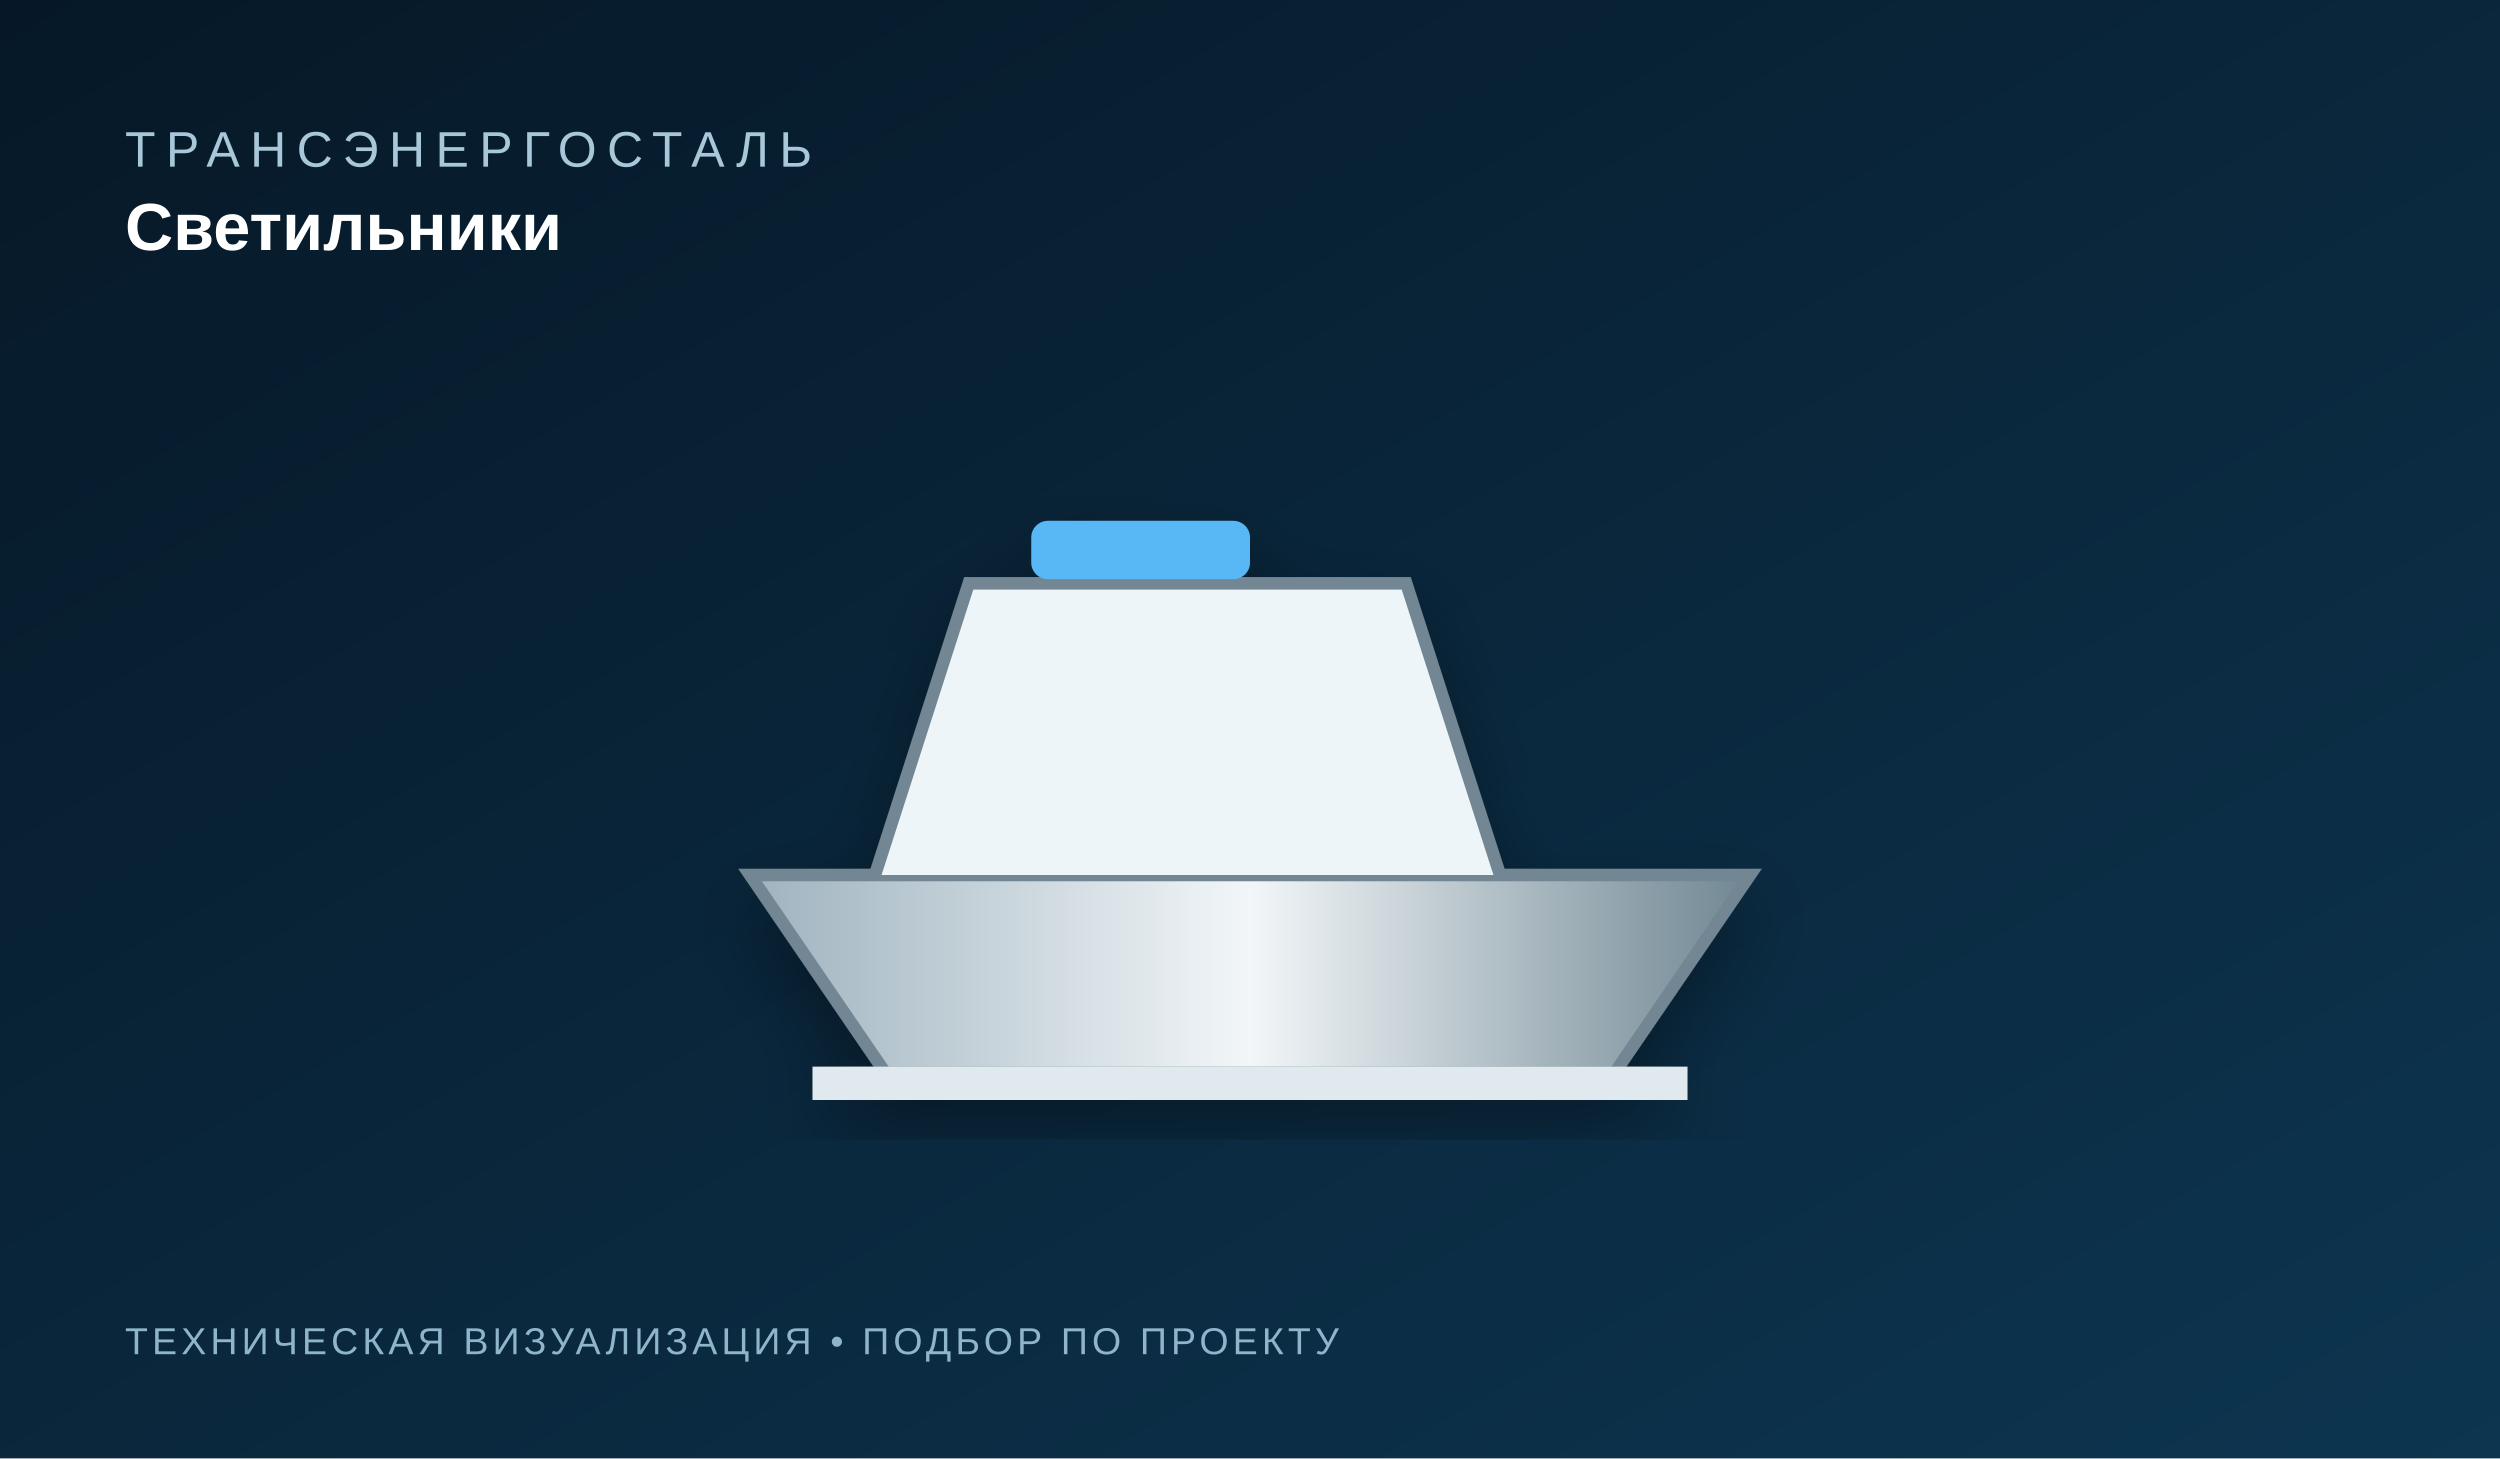
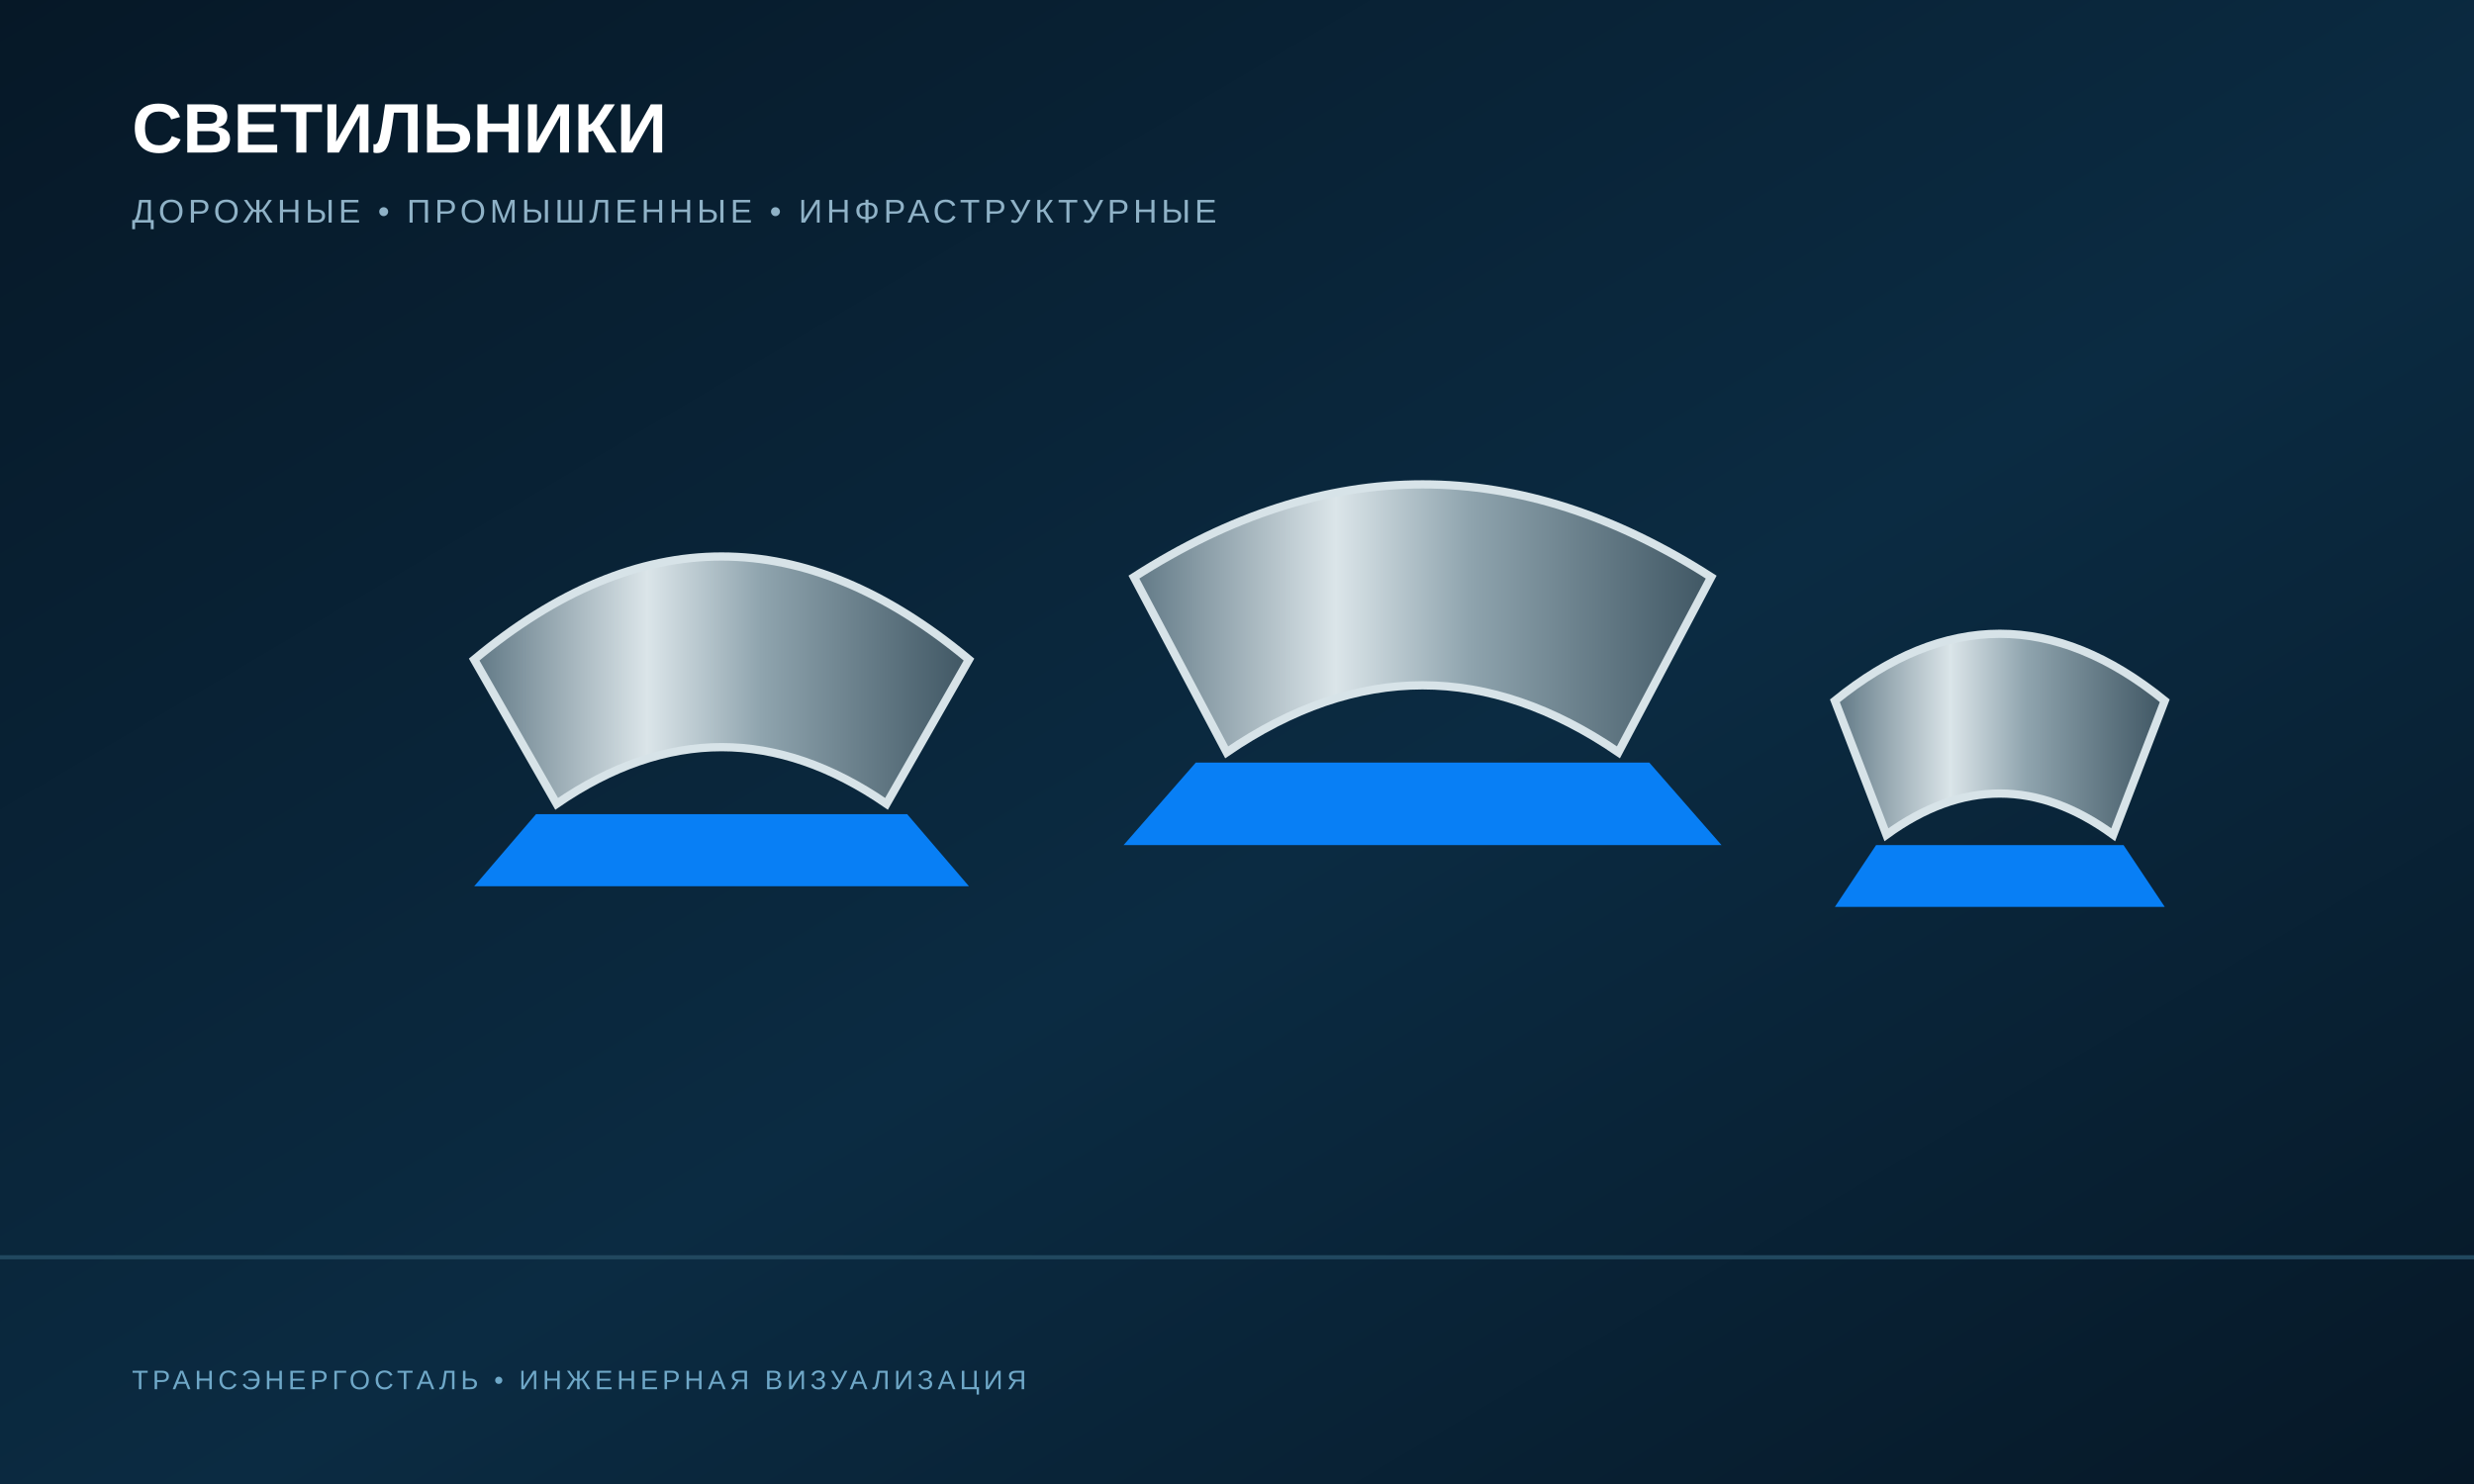
- <svg xmlns="http://www.w3.org/2000/svg" viewBox="0 0 1200 700">
+ <svg xmlns="http://www.w3.org/2000/svg" viewBox="0 0 1200 720">
  <defs>
-     <linearGradient id="bg" x1="0" y1="0" x2="1" y2="1">
+     <linearGradient id="b" x1="0" y1="0" x2="1" y2="1">
      <stop stop-color="#061827" />
-       <stop offset="1" stop-color="#0d3550" />
+       <stop offset=".55" stop-color="#0b2b42" />
+       <stop offset="1" stop-color="#061827" />
    </linearGradient>
-     <linearGradient id="steel" x1="0" y1="0" x2="1" y2="0">
-       <stop stop-color="#9fb3bf" />
-       <stop offset=".5" stop-color="#f2f6f8" />
-       <stop offset="1" stop-color="#718894" />
+     <linearGradient id="s">
+       <stop stop-color="#5f7784" />
+       <stop offset=".35" stop-color="#dbe5e9" />
+       <stop offset=".58" stop-color="#8fa4ae" />
+       <stop offset="1" stop-color="#3f5663" />
    </linearGradient>
-     <filter id="shadow">
-       <feDropShadow dx="0" dy="16" stdDeviation="18" flood-opacity=".35" />
-     </filter>
  </defs>
-   <rect width="1200" height="700" fill="url(#bg)" />
-   <text x="60" y="80" fill="#a8c7d9" font-family="Arial" font-size="24" letter-spacing="5">ТРАНСЭНЕРГОСТАЛЬ</text>
-   <text x="60" y="120" fill="#fff" font-family="Arial" font-size="32" font-weight="700">Светильники</text>
-   <g filter="url(#shadow)">
-     <path d="M360 420h480l-65 95H425z" fill="url(#steel)" stroke="#728793" stroke-width="6" />
-     <path d="M420 420l45-140h210l45 140" fill="#edf5f8" stroke="#728793" stroke-width="6" />
-     <rect x="495" y="250" width="105" height="28" rx="8" fill="#59b8f5" />
-     <path d="M390 520H810" stroke="#dfe9ee" stroke-width="16" />
+   <rect width="1200" height="720" fill="url(#b)" />
+   <path d="M0 610H1200" stroke="#21485f" stroke-width="2" />
+   <g fill="url(#s)" stroke="#d7e3e8" stroke-width="4">
+     <path d="M230 320Q350 220 470 320L430 390Q350 335 270 390Z" />
+     <path d="M550 280Q690 190 830 280L785 365Q690 300 595 365Z" />
+     <path d="M890 340Q970 275 1050 340L1025 405Q970 365 915 405Z" />
  </g>
-   <text x="60" y="650" fill="#8fb5ca" font-family="Arial" font-size="18" letter-spacing="2">ТЕХНИЧЕСКАЯ ВИЗУАЛИЗАЦИЯ • ПОДБОР ПО ПРОЕКТУ</text>
+   <g fill="#087ff5">
+     <path d="M260 395H440L470 430H230Z" />
+     <path d="M580 370H800L835 410H545Z" />
+     <path d="M910 410H1030L1050 440H890Z" />
+   </g>
+   <text x="64" y="74" fill="#fff" font-family="Arial" font-size="34" font-weight="800">СВЕТИЛЬНИКИ</text>
+   <text x="64" y="108" fill="#8fb2c7" font-family="Arial" font-size="16" letter-spacing="2">ДОРОЖНЫЕ • ПРОМЫШЛЕННЫЕ • ИНФРАСТРУКТУРНЫЕ</text>
+   <text x="64" y="674" fill="#6fa8c8" font-family="Arial" font-size="13" letter-spacing="2">ТРАНСЭНЕРГОСТАЛЬ • ИНЖЕНЕРНАЯ ВИЗУАЛИЗАЦИЯ</text>
</svg>
